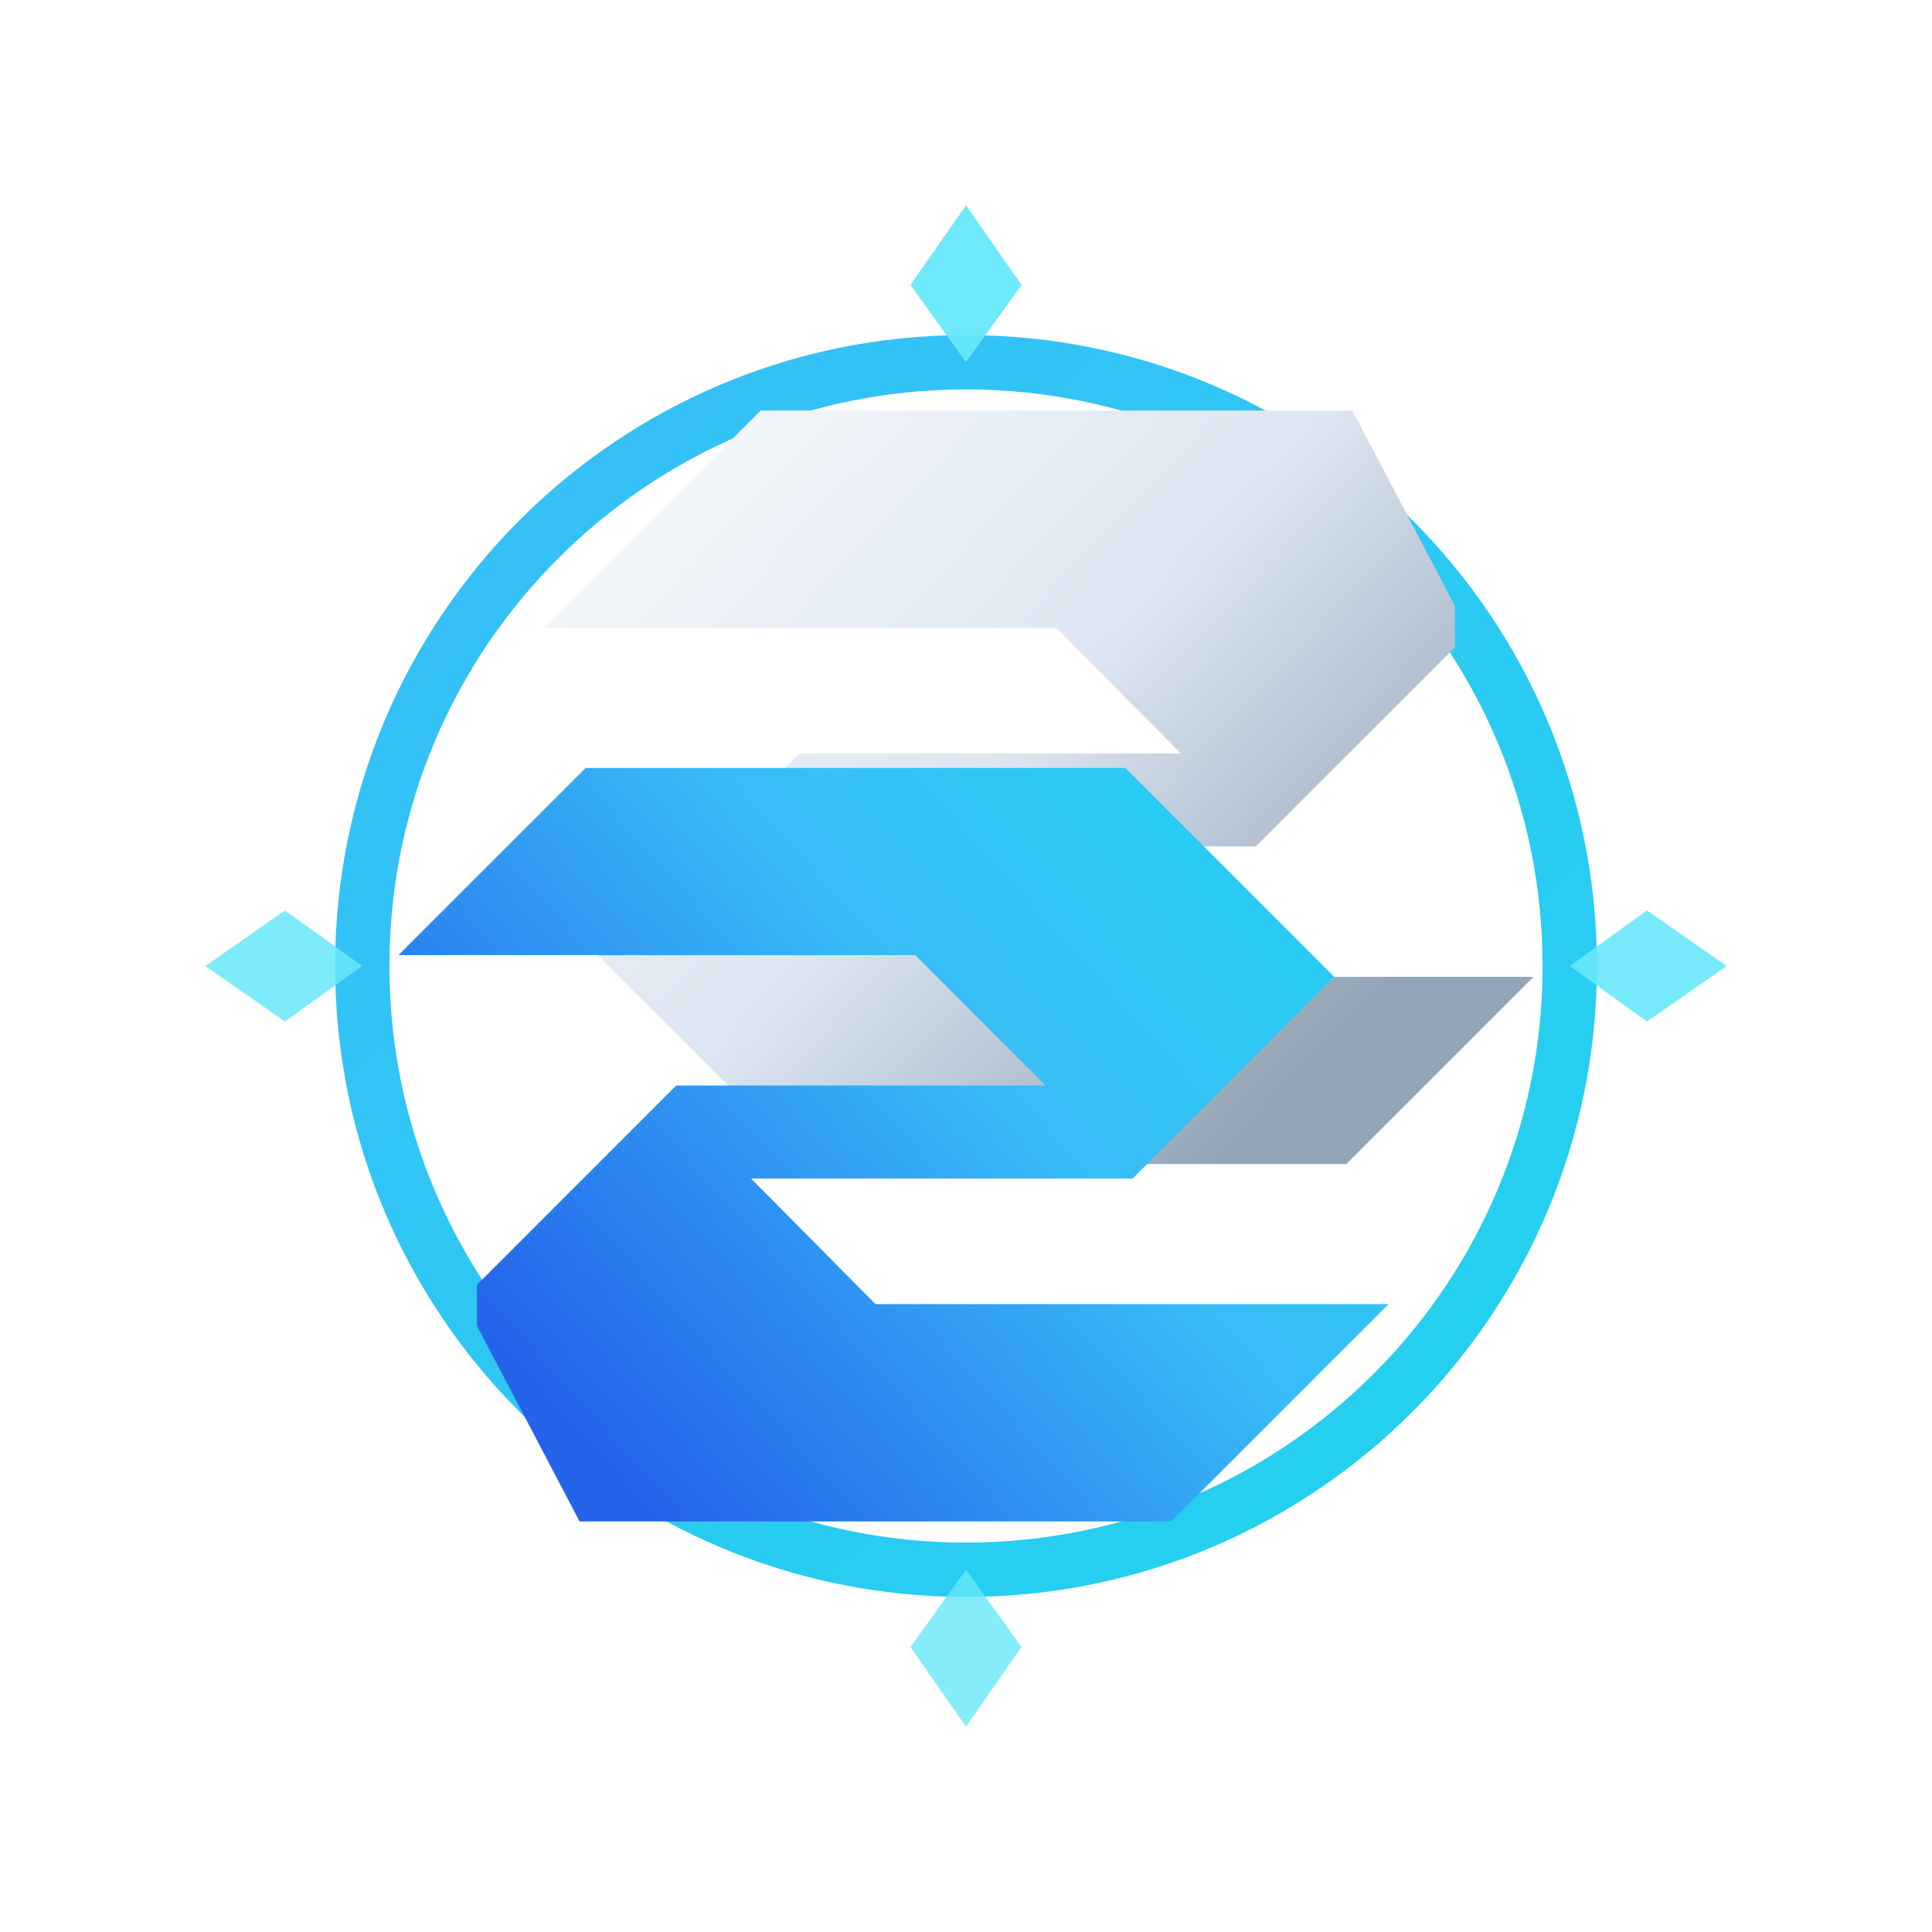
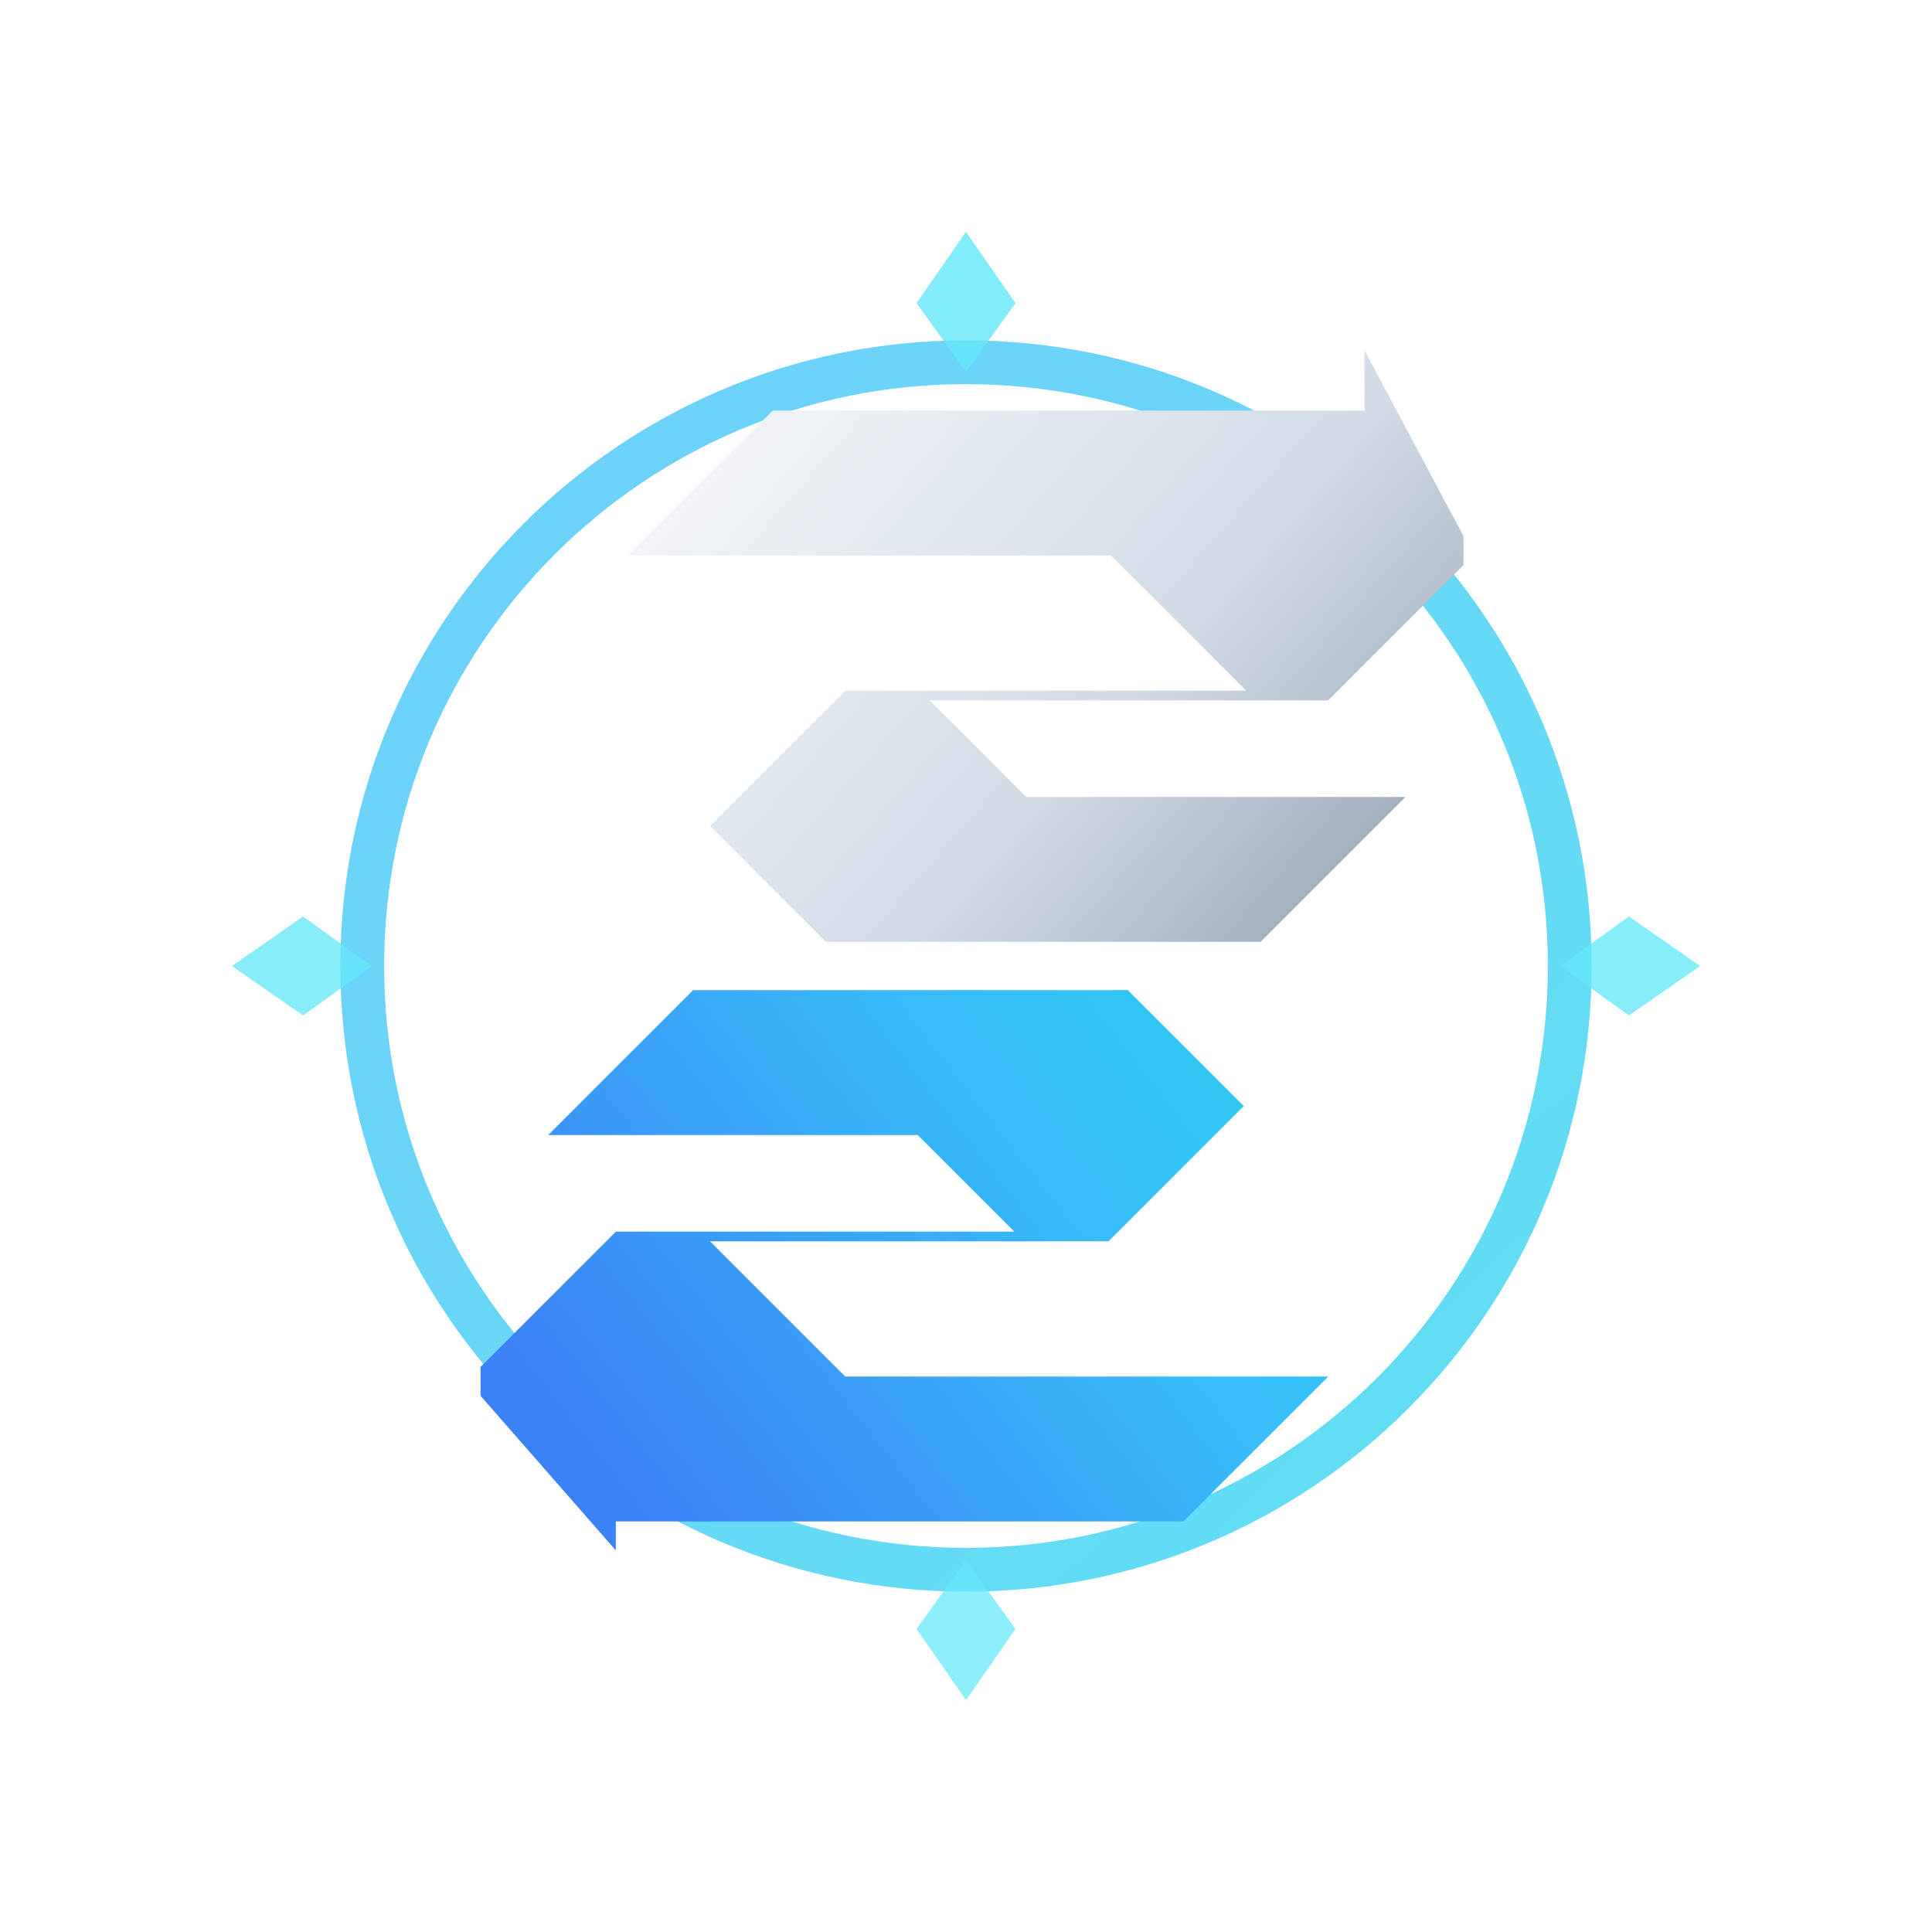
<svg xmlns="http://www.w3.org/2000/svg" viewBox="0 0 64 64">
  <defs>
    <linearGradient id="favicon-ring" x1="12.4" y1="11.6" x2="51.6" y2="52.4" gradientUnits="userSpaceOnUse">
      <stop offset="0" stop-color="#38BDF8" />
      <stop offset="1" stop-color="#22D3EE" />
    </linearGradient>
-     <linearGradient id="favicon-upper" x1="18.4" y1="15.2" x2="41.6" y2="37.2" gradientUnits="userSpaceOnUse">
+     <linearGradient id="favicon-upper" x1="20" y1="13.6" x2="45.2" y2="35.6" gradientUnits="userSpaceOnUse">
      <stop offset="0" stop-color="#F8FAFC" />
-       <stop offset="0.55" stop-color="#DCE6F1" />
-       <stop offset="1" stop-color="#93A4B8" />
+       <stop offset="0.58" stop-color="#D1DBE6" />
+       <stop offset="1" stop-color="#8A98AB" />
    </linearGradient>
-     <linearGradient id="favicon-lower" x1="20.8" y1="49.2" x2="45.6" y2="26.8" gradientUnits="userSpaceOnUse">
-       <stop offset="0" stop-color="#2563EB" />
+     <linearGradient id="favicon-lower" x1="20.8" y1="49.6" x2="46.4" y2="29.6" gradientUnits="userSpaceOnUse">
+       <stop offset="0" stop-color="#3B82F6" />
      <stop offset="0.55" stop-color="#38BDF8" />
      <stop offset="1" stop-color="#22D3EE" />
    </linearGradient>
  </defs>
-   <circle cx="32" cy="32" r="20" fill="none" stroke="url(#favicon-ring)" stroke-width="1.8" />
-   <path d="M32 6.8l1.84 2.64L32 12l-1.84-2.56L32 6.8Z" fill="#67E8F9" opacity="0.95" />
-   <path d="M57.2 32l-2.64 1.84L52 32l2.56-1.84L57.2 32Z" fill="#67E8F9" opacity="0.9" />
-   <path d="M32 57.2l-1.84-2.64L32 52l1.84 2.56L32 57.2Z" fill="#67E8F9" opacity="0.8" />
-   <path d="M6.8 32l2.64-1.84L12 32l-2.56 1.84L6.8 32Z" fill="#67E8F9" opacity="0.85" />
-   <path d="M44.8 13.6H25.2L18 20.8H35l4.12 4.16H26.48l-6.68 6.68 6.92 6.92H44.6l6.2-6.2H33.68l-4.32-4.32h12.24l6.6-6.6v-1.36L44.8 13.6Z" fill="url(#favicon-upper)" />
-   <path d="M19.2 50.4H38.8l7.2-7.2H29l-4.12-4.16h12.64l6.68-6.68-6.92-6.92H19.4l-6.2 6.2h17.12l4.32 4.32H22.4l-6.6 6.6v1.36l3.4 6.48Z" fill="url(#favicon-lower)" />
+   <circle cx="32" cy="32" r="20" fill="none" stroke="url(#favicon-ring)" stroke-width="1.45" opacity="0.72" />
+   <path d="M32 7.68l1.64 2.36L32 12.32l-1.64-2.28L32 7.68Z" fill="#67E8F9" opacity="0.82" />
+   <path d="M56.32 32l-2.36 1.64L51.68 32l2.28-1.64L56.32 32Z" fill="#67E8F9" opacity="0.78" />
+   <path d="M32 56.32l-1.64-2.36L32 51.68l1.64 2.28L32 56.32Z" fill="#67E8F9" opacity="0.74" />
+   <path d="M7.68 32l2.36-1.64L12.32 32l-2.28 1.64L7.68 32Z" fill="#67E8F9" opacity="0.78" />
+   <path d="M45.2 13.6H25.6l-4.8 4.8h16l4.48 4.48H28l-4.48 4.48 3.84 3.84h14.4l4.8-4.8H34l-3.2-3.2H44l4.48-4.48v-.96l-3.28-6.16Z" fill="url(#favicon-upper)" />
+   <path d="M20.4 50.4h18.8l4.8-4.8H28l-4.48-4.48h13.2l4.48-4.48-3.84-3.84h-14.4l-4.8 4.8H30.4l3.2 3.2H20.4l-4.48 4.48v.96l4.48 5.12Z" fill="url(#favicon-lower)" />
</svg>
